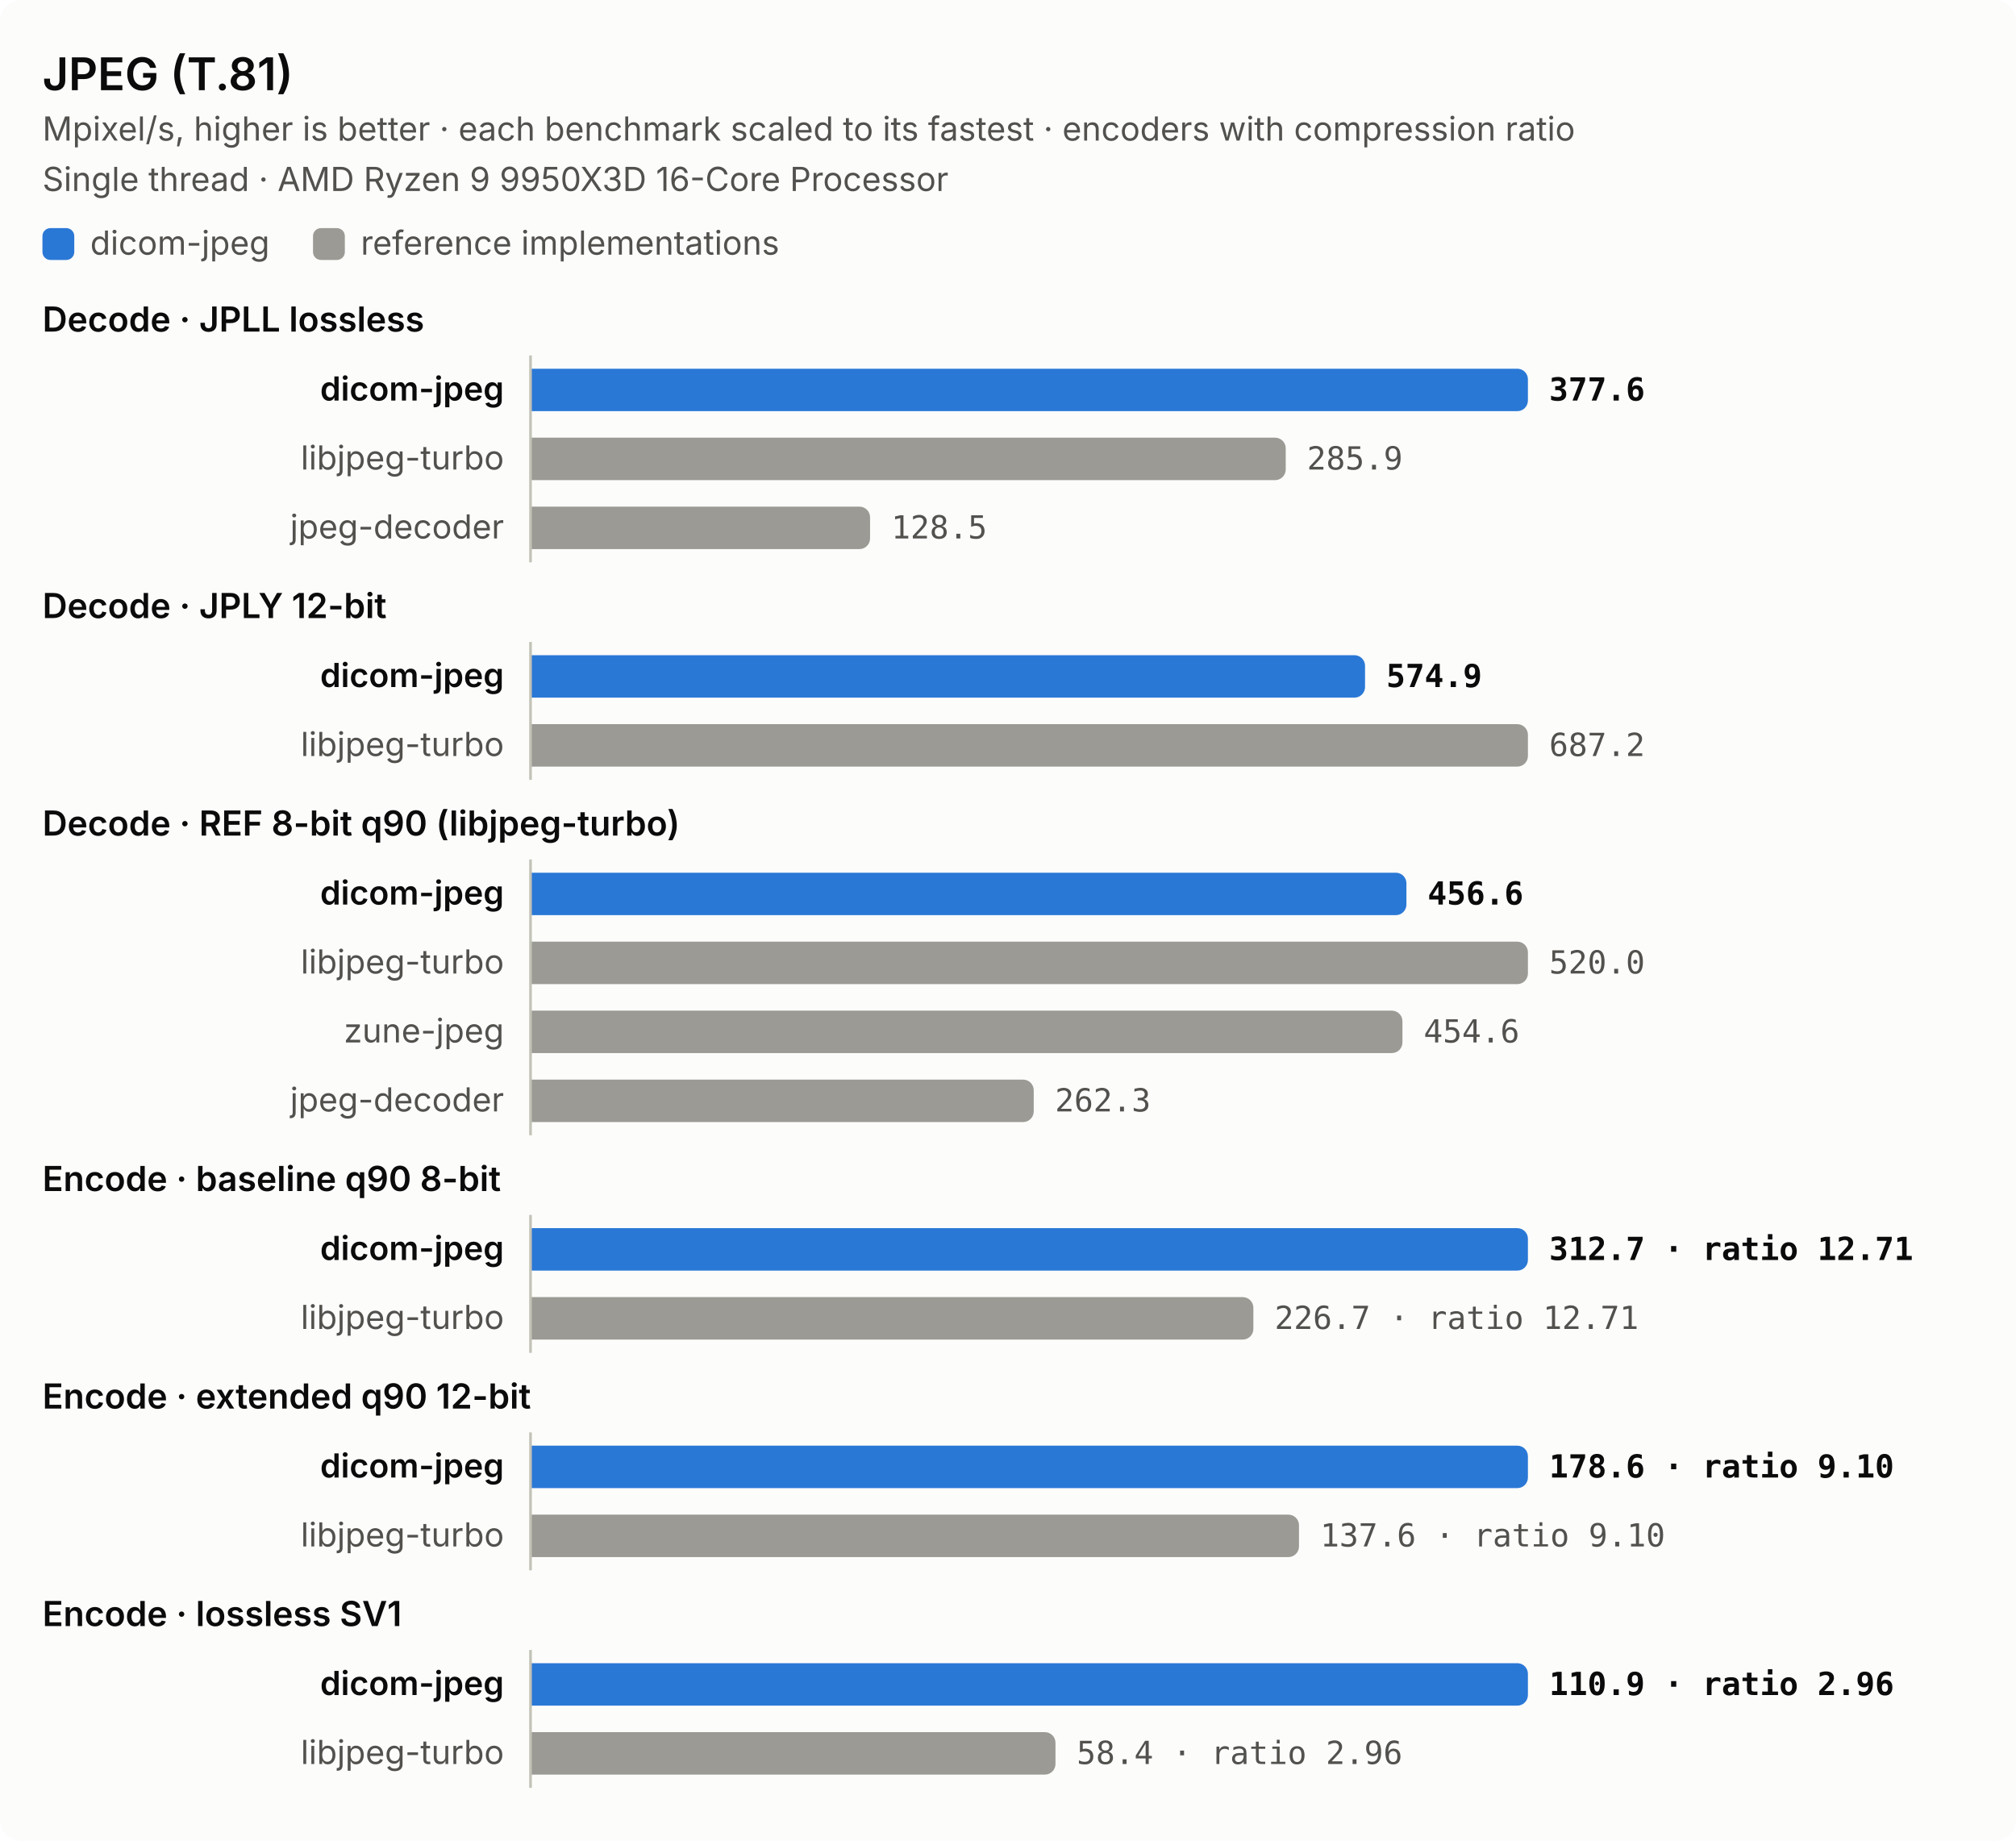
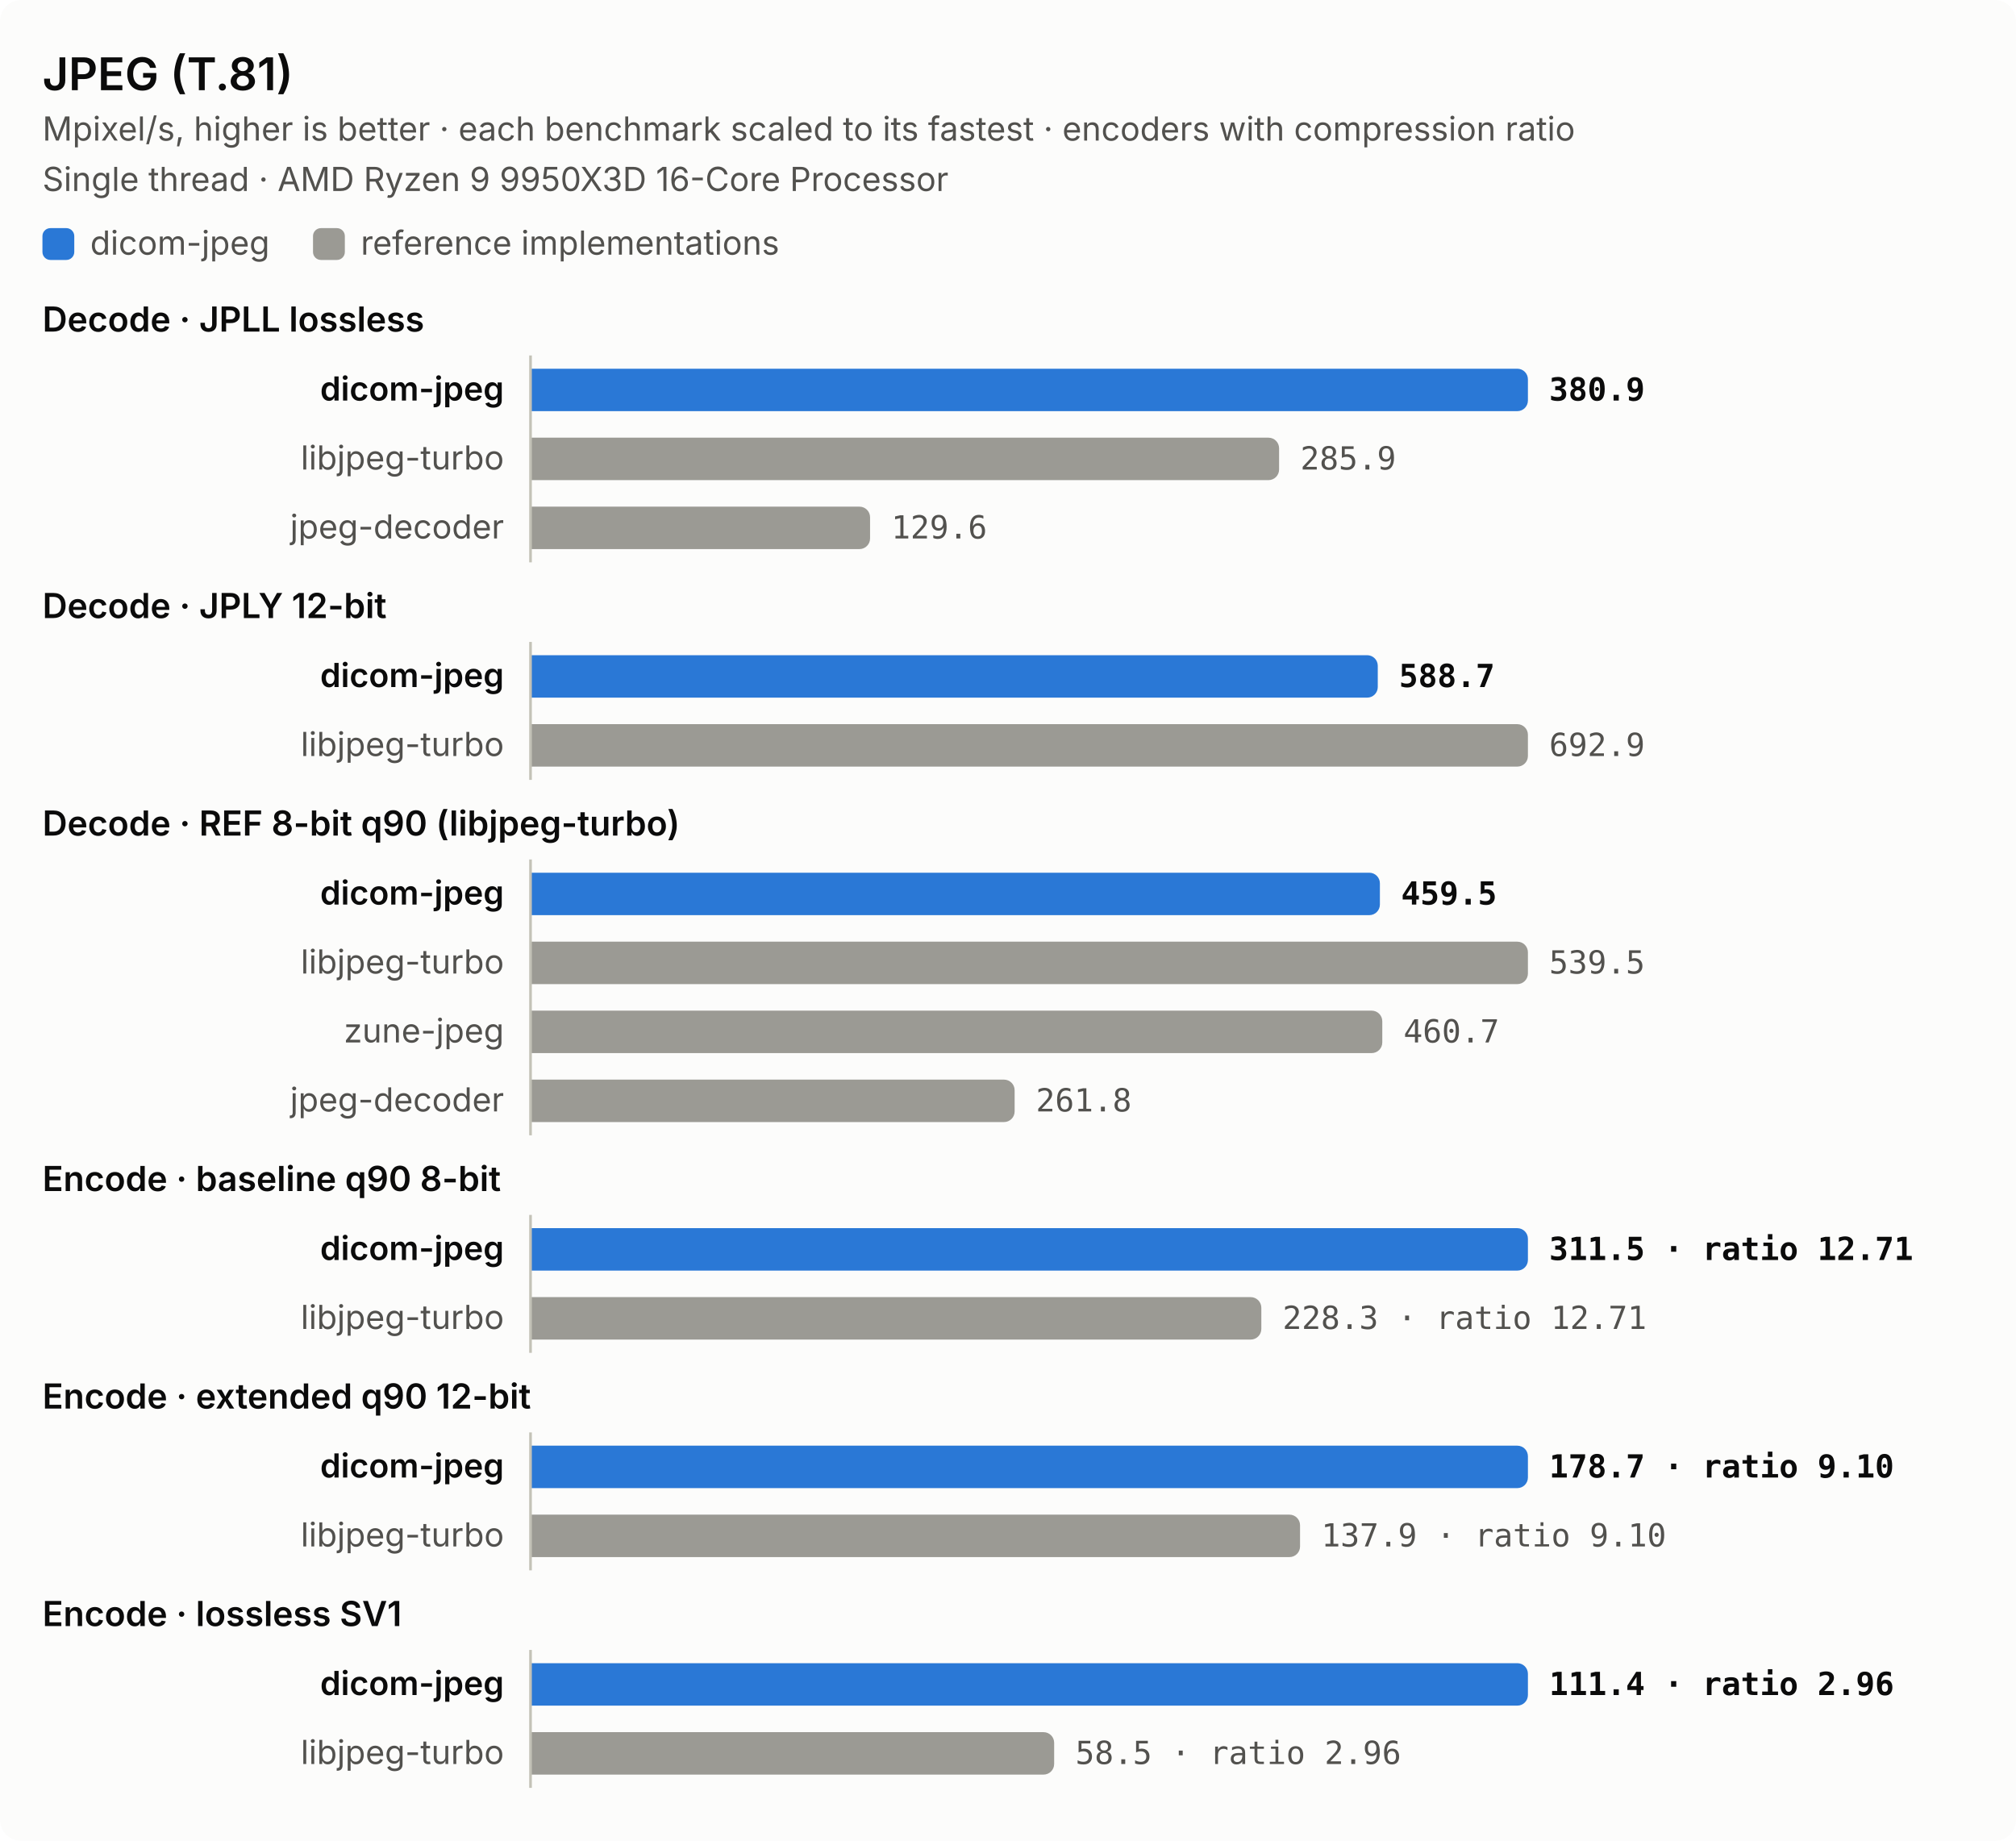
<svg xmlns="http://www.w3.org/2000/svg" width="760" height="694" viewBox="0 0 760 694" role="img" aria-label="JPEG (T.81)">
  <style>
.bg { fill: #fcfcfb; }
.title { fill: #0b0b0b; font: 600 17px system-ui, -apple-system, 'Segoe UI', sans-serif; }
.sub { fill: #52514e; font: 12.5px system-ui, -apple-system, 'Segoe UI', sans-serif; }
.group { fill: #0b0b0b; font: 600 13px system-ui, -apple-system, 'Segoe UI', sans-serif; }
.name { fill: #52514e; font: 12.5px system-ui, -apple-system, 'Segoe UI', sans-serif; }
.name.ours { fill: #0b0b0b; font-weight: 600; }
.value { fill: #52514e; font: 12px ui-monospace, 'SF Mono', Menlo, Consolas, monospace; }
.value.ours { fill: #0b0b0b; font-weight: 600; }
.axis { stroke: #c3c2b7; stroke-width: 1; }
.ours-fill { fill: #2a78d6; }
.ref-fill { fill: #9b9a94; }
.l0 { fill: #86b6ef; } .l1 { fill: #5598e7; } .l2 { fill: #256abf; } .l3 { fill: #184f95; } .l4 { fill: #104281; }
@media (prefers-color-scheme: dark) {
  .bg { fill: #1a1a19; }
  .title, .group, .name.ours, .value.ours { fill: #f0efec; }
  .sub, .name, .value { fill: #c3c2b7; }
  .axis { stroke: #383835; }
  .ours-fill { fill: #3987e5; }
  .ref-fill { fill: #6e6d68; }
  .l0 { fill: #184f95; } .l1 { fill: #256abf; } .l2 { fill: #3987e5; } .l3 { fill: #6da7ec; } .l4 { fill: #9ec5f4; }
}
</style>
  <rect class="bg" width="760" height="694" rx="8" />
  <text x="16.0" y="34.0" class="title" text-anchor="start">JPEG (T.81)</text>
  <text x="16.0" y="53.0" class="sub" text-anchor="start">Mpixel/s, higher is better · each benchmark scaled to its fastest · encoders with compression ratio</text>
  <text x="16.0" y="72.0" class="sub" text-anchor="start">Single thread · AMD Ryzen 9 9950X3D 16-Core Processor</text>
  <rect class="ours-fill" x="16" y="86" width="12" height="12" rx="3" />
  <text x="34.0" y="96.0" class="sub" text-anchor="start">dicom-jpeg</text>
  <rect class="ref-fill" x="118.0" y="86" width="12" height="12" rx="3" />
  <text x="136.0" y="96.0" class="sub" text-anchor="start">reference implementations</text>
  <text x="16.0" y="125.0" class="group" text-anchor="start">Decode · JPLL lossless</text>
  <text x="190.0" y="151.0" class="name ours" text-anchor="end">dicom-jpeg</text>
  <path class="ours-fill" d="M200.0,139.0 h372.0 a4,4 0 0 1 4,4 v8.0 a4,4 0 0 1 -4,4 h-372.0 z" />
-   <text x="584.0" y="151.0" class="value ours" text-anchor="start">377.6</text>
+   <text x="584.0" y="151.0" class="value ours" text-anchor="start">380.9</text>
  <text x="190.0" y="177.0" class="name" text-anchor="end">libjpeg-turbo</text>
-   <path class="ref-fill" d="M200.0,165.0 h280.7 a4,4 0 0 1 4,4 v8.0 a4,4 0 0 1 -4,4 h-280.7 z" />
-   <text x="492.7" y="177.0" class="value" text-anchor="start">285.9</text>
+   <path class="ref-fill" d="M200.0,165.0 h278.2 a4,4 0 0 1 4,4 v8.0 a4,4 0 0 1 -4,4 h-278.2 z" />
+   <text x="490.2" y="177.0" class="value" text-anchor="start">285.9</text>
  <text x="190.0" y="203.0" class="name" text-anchor="end">jpeg-decoder</text>
  <path class="ref-fill" d="M200.0,191.0 h124.0 a4,4 0 0 1 4,4 v8.0 a4,4 0 0 1 -4,4 h-124.0 z" />
-   <text x="336.0" y="203.0" class="value" text-anchor="start">128.5</text>
+   <text x="336.0" y="203.0" class="value" text-anchor="start">129.6</text>
  <line class="axis" x1="200" y1="134" x2="200" y2="212" />
  <text x="16.0" y="233.0" class="group" text-anchor="start">Decode · JPLY 12-bit</text>
  <text x="190.0" y="259.0" class="name ours" text-anchor="end">dicom-jpeg</text>
-   <path class="ours-fill" d="M200.0,247.0 h310.6 a4,4 0 0 1 4,4 v8.0 a4,4 0 0 1 -4,4 h-310.6 z" />
-   <text x="522.6" y="259.0" class="value ours" text-anchor="start">574.9</text>
+   <path class="ours-fill" d="M200.0,247.0 h315.4 a4,4 0 0 1 4,4 v8.0 a4,4 0 0 1 -4,4 h-315.4 z" />
+   <text x="527.4" y="259.0" class="value ours" text-anchor="start">588.7</text>
  <text x="190.0" y="285.0" class="name" text-anchor="end">libjpeg-turbo</text>
  <path class="ref-fill" d="M200.0,273.0 h372.0 a4,4 0 0 1 4,4 v8.0 a4,4 0 0 1 -4,4 h-372.0 z" />
-   <text x="584.0" y="285.0" class="value" text-anchor="start">687.2</text>
+   <text x="584.0" y="285.0" class="value" text-anchor="start">692.9</text>
  <line class="axis" x1="200" y1="242" x2="200" y2="294" />
  <text x="16.0" y="315.0" class="group" text-anchor="start">Decode · REF 8-bit q90 (libjpeg-turbo)</text>
  <text x="190.0" y="341.0" class="name ours" text-anchor="end">dicom-jpeg</text>
-   <path class="ours-fill" d="M200.0,329.0 h326.2 a4,4 0 0 1 4,4 v8.0 a4,4 0 0 1 -4,4 h-326.2 z" />
-   <text x="538.2" y="341.0" class="value ours" text-anchor="start">456.6</text>
+   <path class="ours-fill" d="M200.0,329.0 h316.2 a4,4 0 0 1 4,4 v8.0 a4,4 0 0 1 -4,4 h-316.2 z" />
+   <text x="528.2" y="341.0" class="value ours" text-anchor="start">459.5</text>
  <text x="190.0" y="367.0" class="name" text-anchor="end">libjpeg-turbo</text>
  <path class="ref-fill" d="M200.0,355.0 h372.0 a4,4 0 0 1 4,4 v8.0 a4,4 0 0 1 -4,4 h-372.0 z" />
-   <text x="584.0" y="367.0" class="value" text-anchor="start">520.0</text>
+   <text x="584.0" y="367.0" class="value" text-anchor="start">539.5</text>
  <text x="190.0" y="393.0" class="name" text-anchor="end">zune-jpeg</text>
-   <path class="ref-fill" d="M200.0,381.0 h324.7 a4,4 0 0 1 4,4 v8.0 a4,4 0 0 1 -4,4 h-324.7 z" />
-   <text x="536.7" y="393.0" class="value" text-anchor="start">454.6</text>
+   <path class="ref-fill" d="M200.0,381.0 h317.1 a4,4 0 0 1 4,4 v8.0 a4,4 0 0 1 -4,4 h-317.1 z" />
+   <text x="529.1" y="393.0" class="value" text-anchor="start">460.7</text>
  <text x="190.0" y="419.0" class="name" text-anchor="end">jpeg-decoder</text>
-   <path class="ref-fill" d="M200.0,407.0 h185.7 a4,4 0 0 1 4,4 v8.0 a4,4 0 0 1 -4,4 h-185.7 z" />
-   <text x="397.7" y="419.0" class="value" text-anchor="start">262.3</text>
+   <path class="ref-fill" d="M200.0,407.0 h178.5 a4,4 0 0 1 4,4 v8.0 a4,4 0 0 1 -4,4 h-178.5 z" />
+   <text x="390.5" y="419.0" class="value" text-anchor="start">261.8</text>
  <line class="axis" x1="200" y1="324" x2="200" y2="428" />
  <text x="16.0" y="449.0" class="group" text-anchor="start">Encode · baseline q90 8-bit</text>
  <text x="190.0" y="475.0" class="name ours" text-anchor="end">dicom-jpeg</text>
  <path class="ours-fill" d="M200.0,463.0 h372.0 a4,4 0 0 1 4,4 v8.0 a4,4 0 0 1 -4,4 h-372.0 z" />
-   <text x="584.0" y="475.0" class="value ours" text-anchor="start">312.7 · ratio 12.71</text>
+   <text x="584.0" y="475.0" class="value ours" text-anchor="start">311.5 · ratio 12.71</text>
  <text x="190.0" y="501.0" class="name" text-anchor="end">libjpeg-turbo</text>
-   <path class="ref-fill" d="M200.0,489.0 h268.5 a4,4 0 0 1 4,4 v8.0 a4,4 0 0 1 -4,4 h-268.5 z" />
-   <text x="480.5" y="501.0" class="value" text-anchor="start">226.7 · ratio 12.71</text>
+   <path class="ref-fill" d="M200.0,489.0 h271.5 a4,4 0 0 1 4,4 v8.0 a4,4 0 0 1 -4,4 h-271.5 z" />
+   <text x="483.5" y="501.0" class="value" text-anchor="start">228.3 · ratio 12.71</text>
  <line class="axis" x1="200" y1="458" x2="200" y2="510" />
  <text x="16.0" y="531.0" class="group" text-anchor="start">Encode · extended q90 12-bit</text>
  <text x="190.0" y="557.0" class="name ours" text-anchor="end">dicom-jpeg</text>
  <path class="ours-fill" d="M200.0,545.0 h372.0 a4,4 0 0 1 4,4 v8.0 a4,4 0 0 1 -4,4 h-372.0 z" />
-   <text x="584.0" y="557.0" class="value ours" text-anchor="start">178.6 · ratio 9.10</text>
+   <text x="584.0" y="557.0" class="value ours" text-anchor="start">178.7 · ratio 9.10</text>
  <text x="190.0" y="583.0" class="name" text-anchor="end">libjpeg-turbo</text>
-   <path class="ref-fill" d="M200.0,571.0 h285.7 a4,4 0 0 1 4,4 v8.0 a4,4 0 0 1 -4,4 h-285.7 z" />
-   <text x="497.7" y="583.0" class="value" text-anchor="start">137.6 · ratio 9.10</text>
+   <path class="ref-fill" d="M200.0,571.0 h286.1 a4,4 0 0 1 4,4 v8.0 a4,4 0 0 1 -4,4 h-286.1 z" />
+   <text x="498.1" y="583.0" class="value" text-anchor="start">137.9 · ratio 9.10</text>
  <line class="axis" x1="200" y1="540" x2="200" y2="592" />
  <text x="16.0" y="613.0" class="group" text-anchor="start">Encode · lossless SV1</text>
  <text x="190.0" y="639.0" class="name ours" text-anchor="end">dicom-jpeg</text>
  <path class="ours-fill" d="M200.0,627.0 h372.0 a4,4 0 0 1 4,4 v8.0 a4,4 0 0 1 -4,4 h-372.0 z" />
-   <text x="584.0" y="639.0" class="value ours" text-anchor="start">110.9 · ratio 2.96</text>
+   <text x="584.0" y="639.0" class="value ours" text-anchor="start">111.4 · ratio 2.96</text>
  <text x="190.0" y="665.0" class="name" text-anchor="end">libjpeg-turbo</text>
-   <path class="ref-fill" d="M200.0,653.0 h193.9 a4,4 0 0 1 4,4 v8.0 a4,4 0 0 1 -4,4 h-193.9 z" />
-   <text x="405.9" y="665.0" class="value" text-anchor="start">58.4 · ratio 2.96</text>
+   <path class="ref-fill" d="M200.0,653.0 h193.4 a4,4 0 0 1 4,4 v8.0 a4,4 0 0 1 -4,4 h-193.4 z" />
+   <text x="405.4" y="665.0" class="value" text-anchor="start">58.5 · ratio 2.96</text>
  <line class="axis" x1="200" y1="622" x2="200" y2="674" />
</svg>
